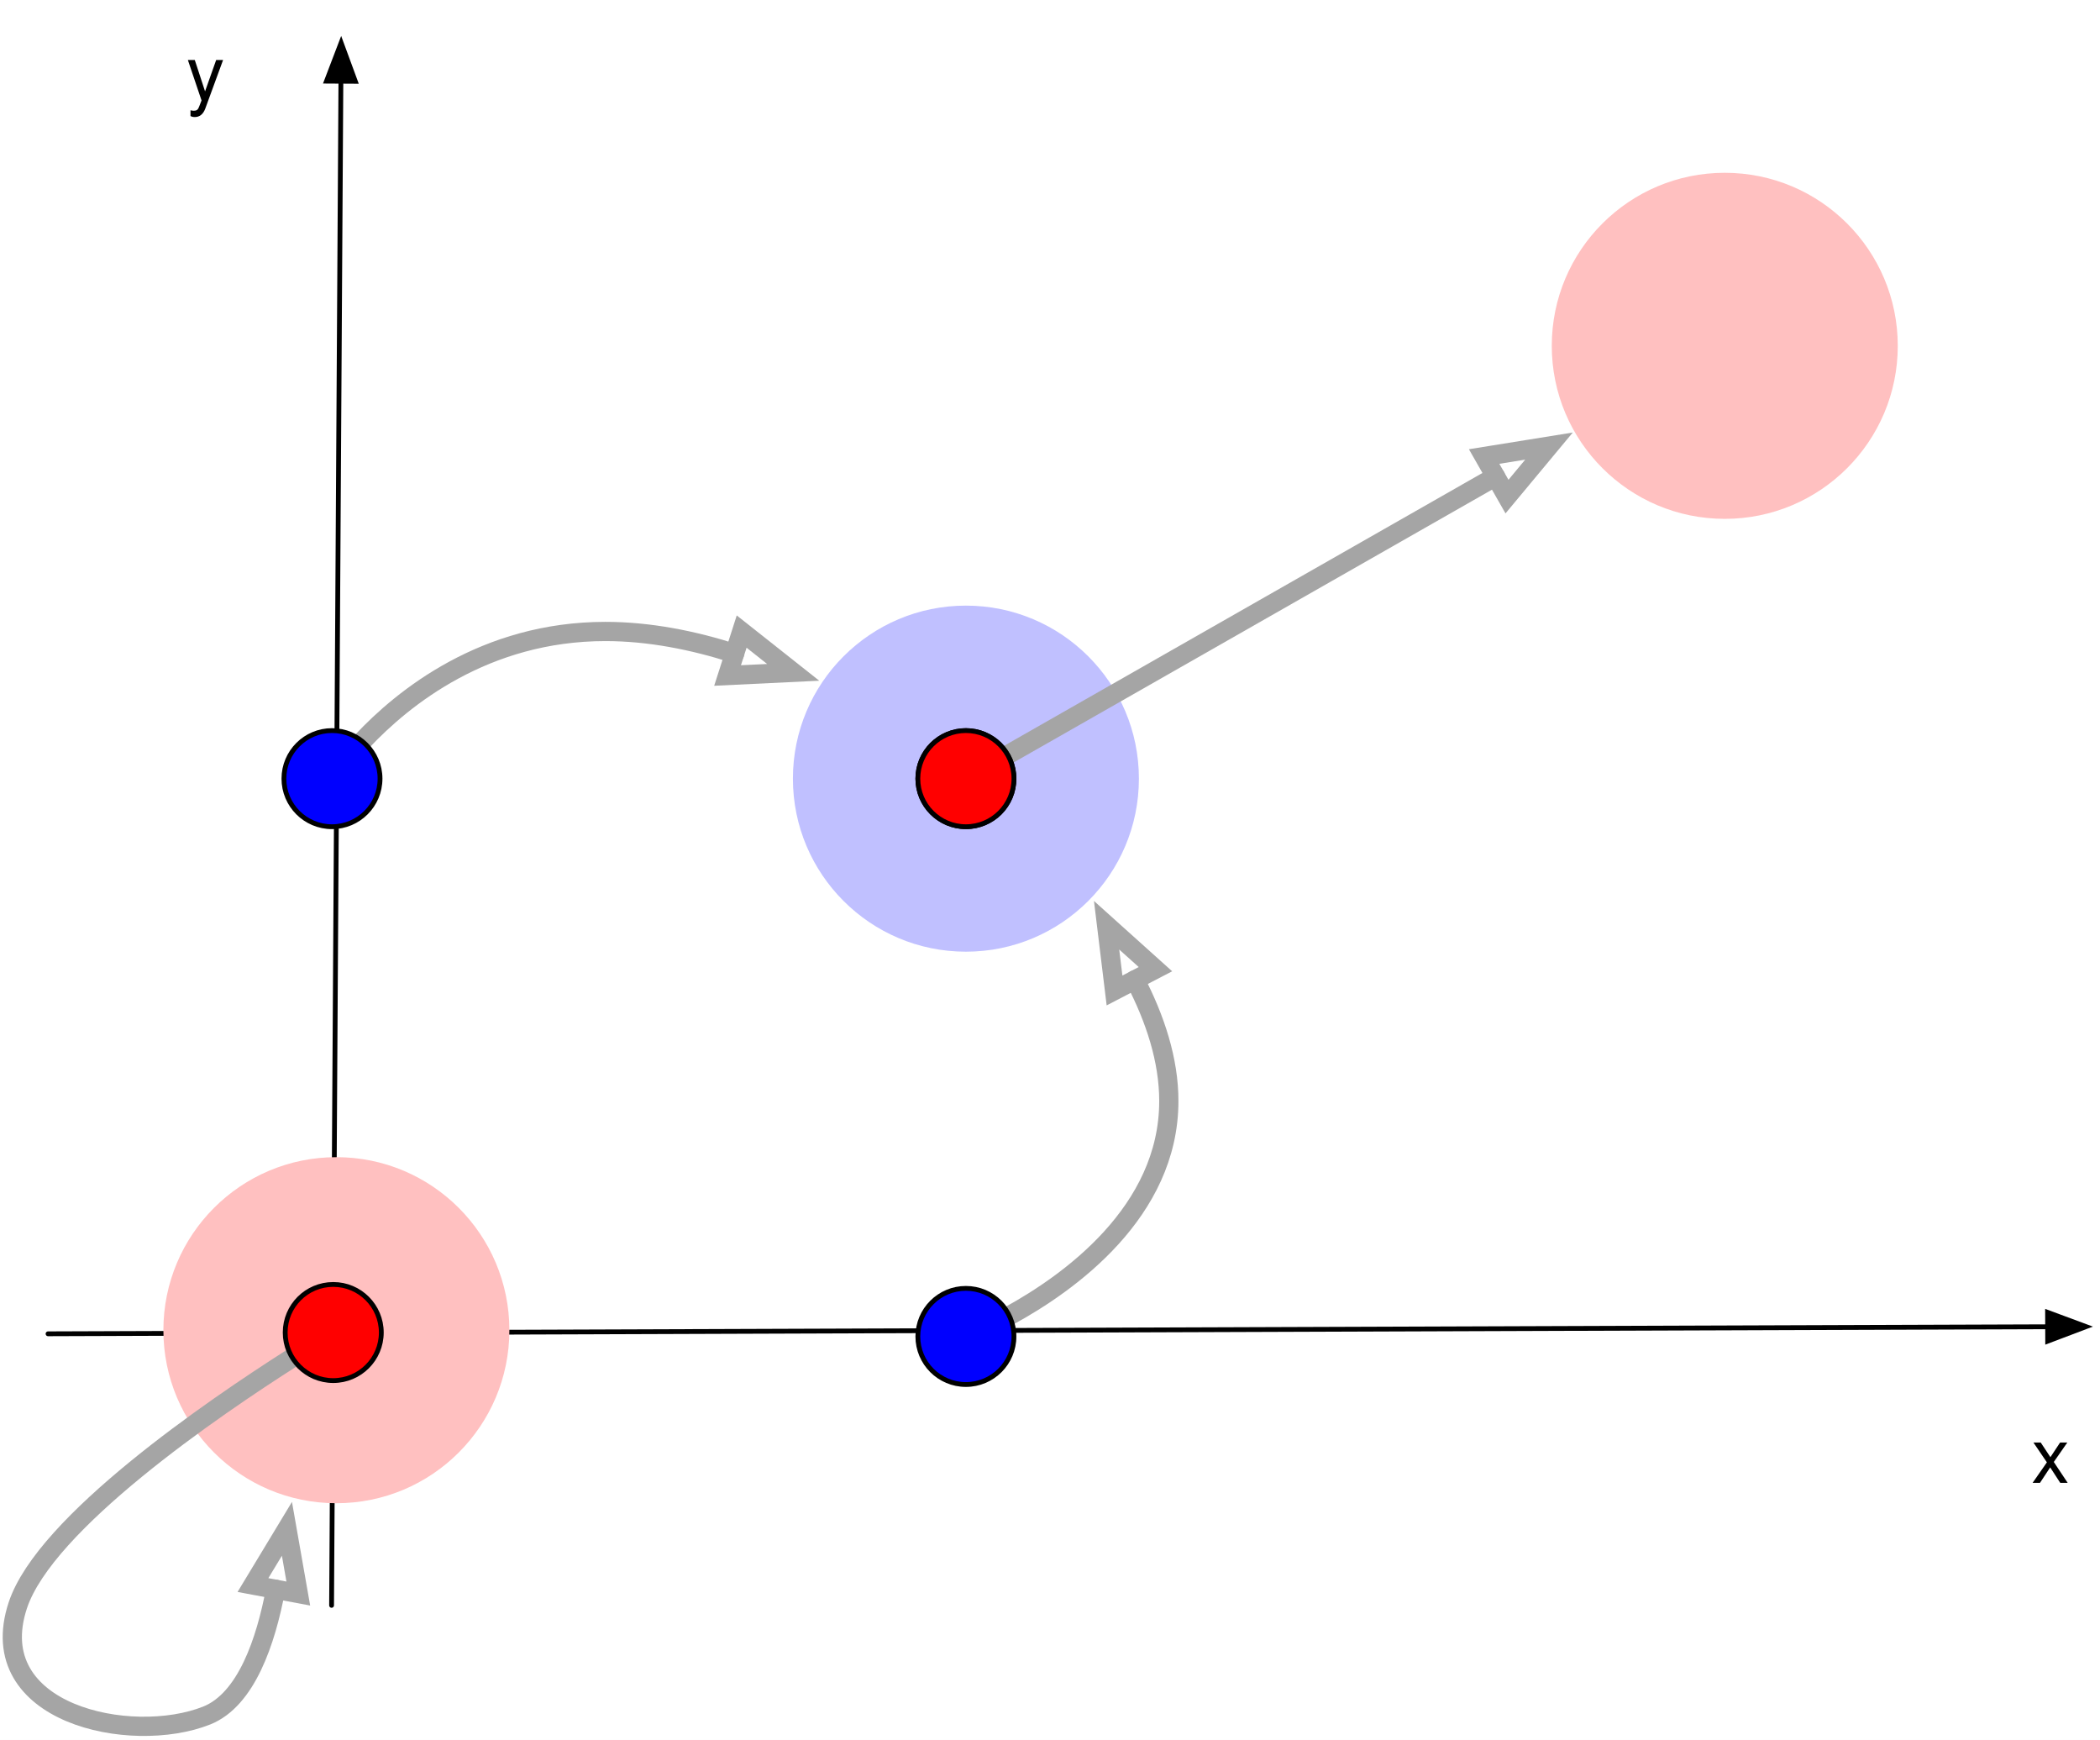
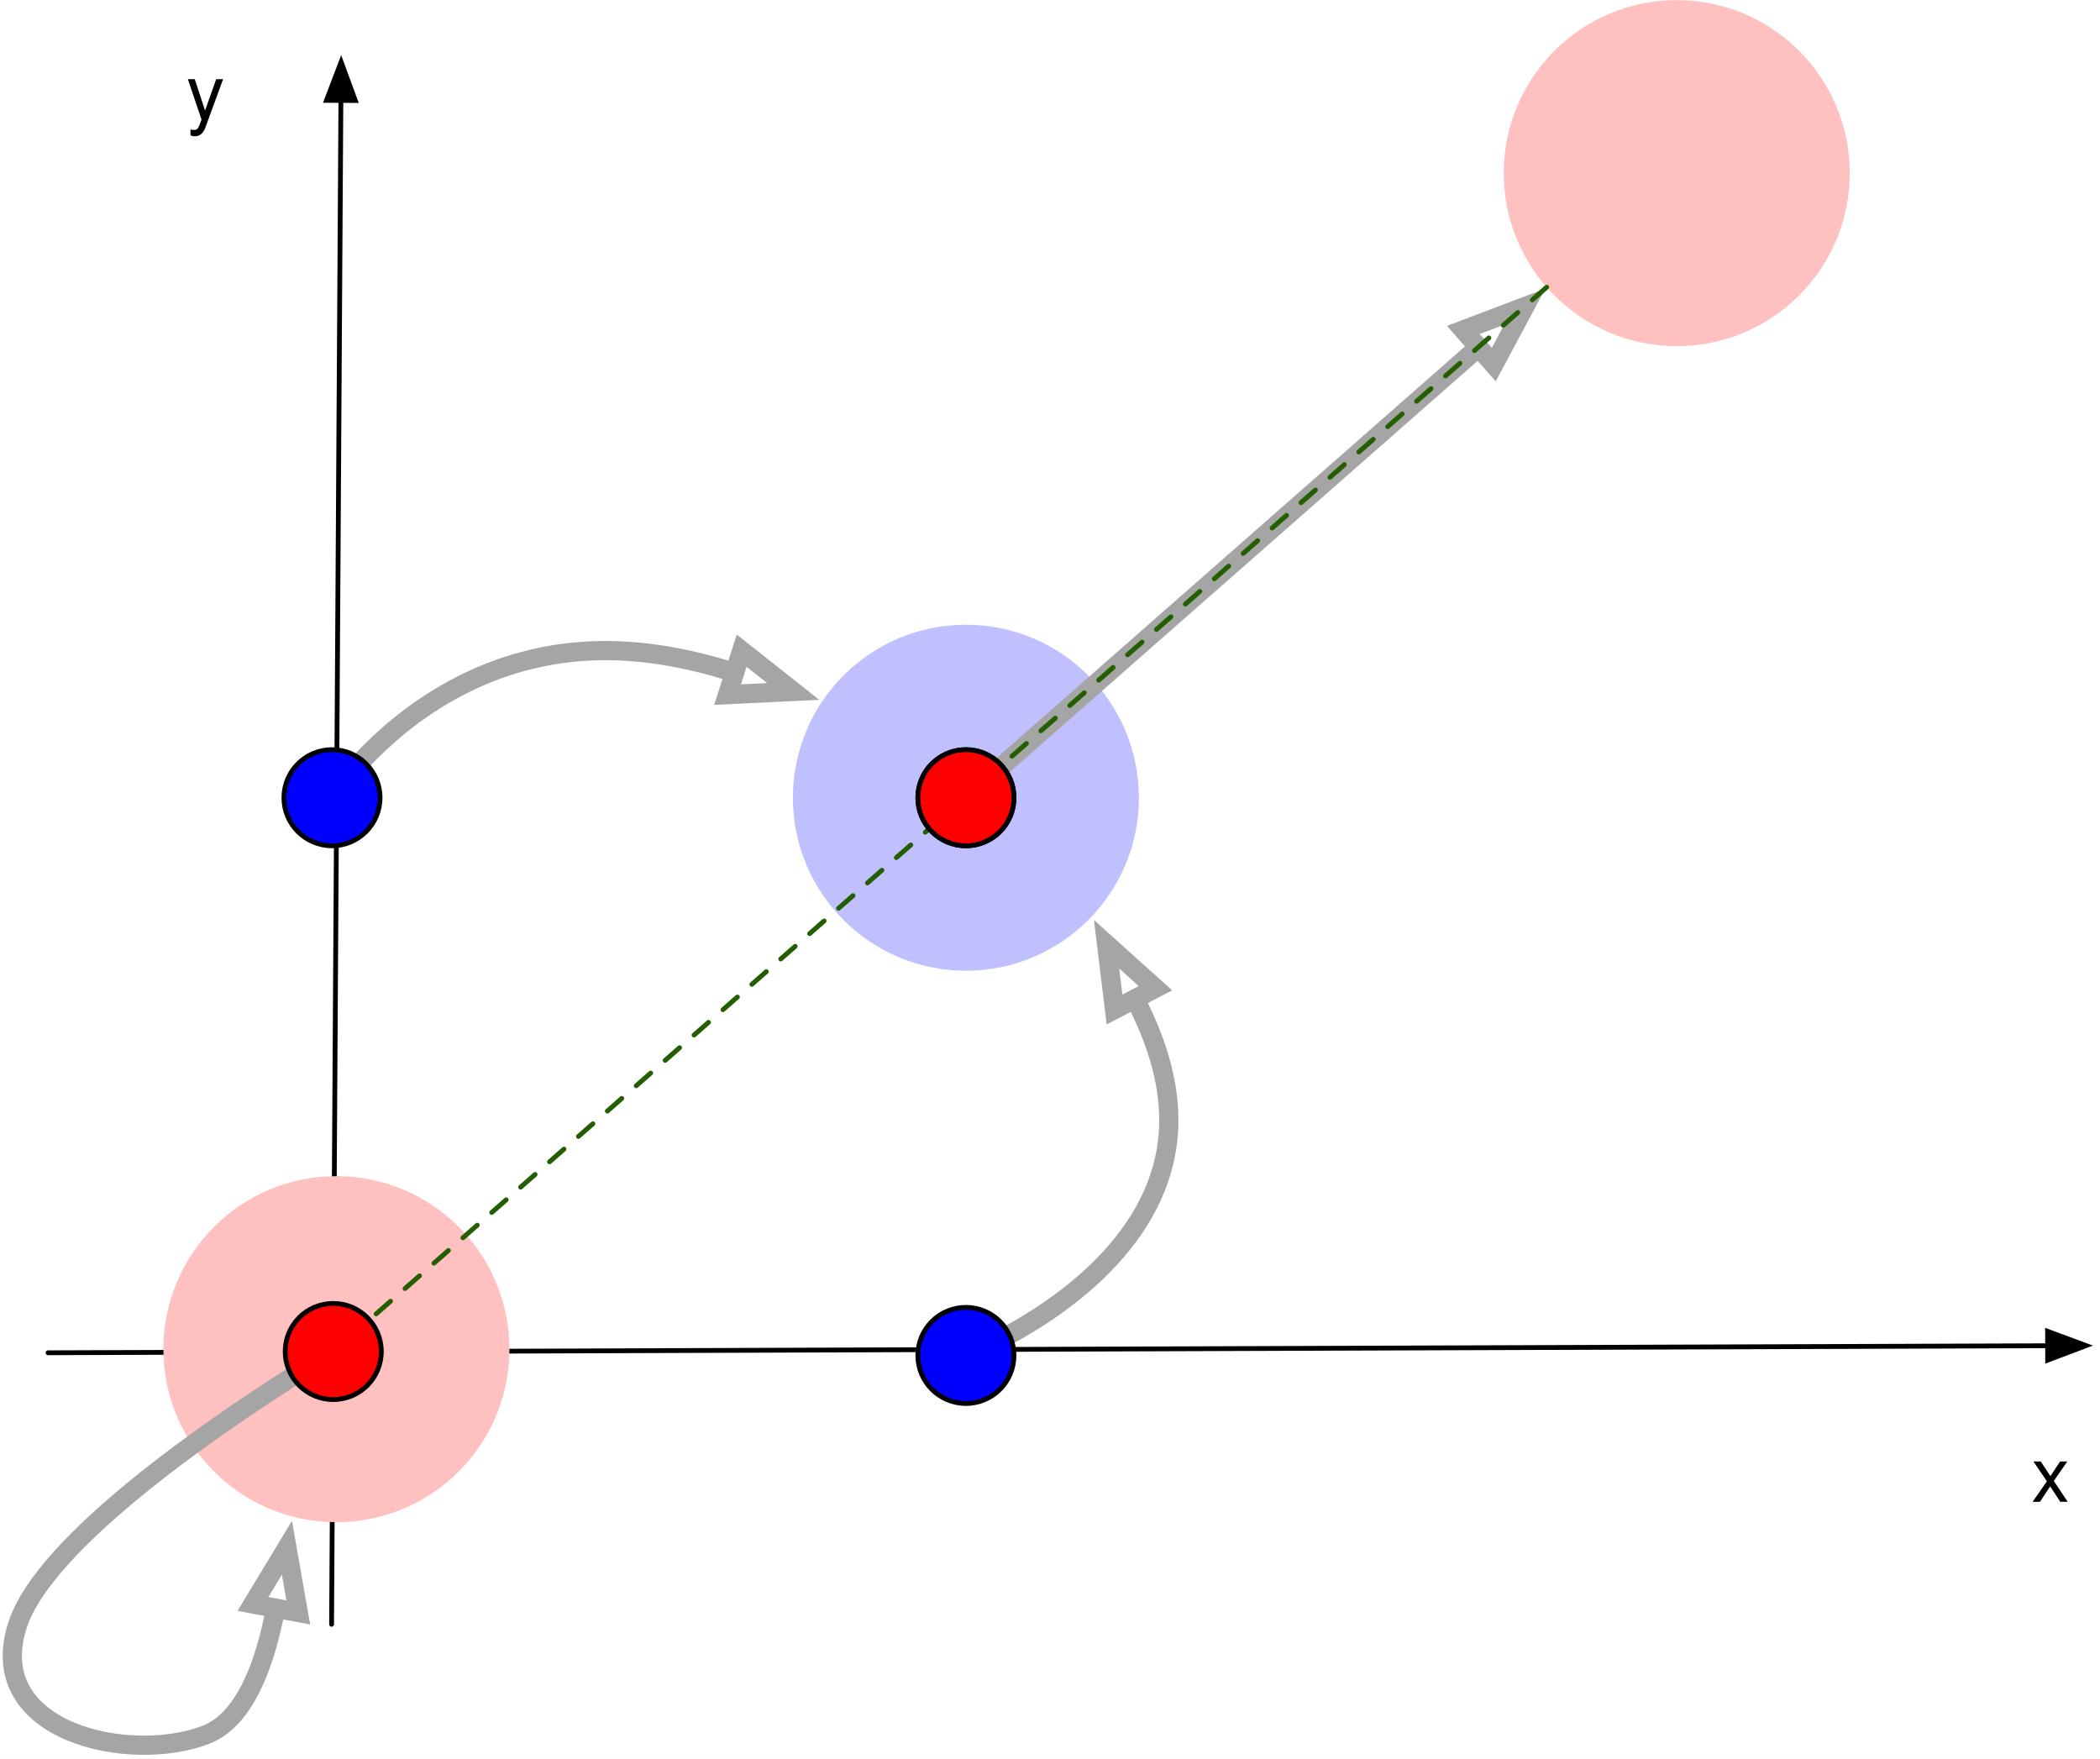
- <svg xmlns="http://www.w3.org/2000/svg" version="1.1" viewBox="169 208 437 362" width="437" height="362">
+ <svg xmlns="http://www.w3.org/2000/svg" version="1.1" viewBox="169 204 437 366" width="437" height="366">
  <defs>
    <marker orient="auto" overflow="visible" markerUnits="strokeWidth" id="FilledArrow_Marker" stroke-linejoin="miter" stroke-miterlimit="10" viewBox="-1 -4 10 8" markerWidth="10" markerHeight="8" color="black">
      <g>
        <path d="M 8 0 L 0 -3 L 0 3 Z" fill="currentColor" stroke="currentColor" stroke-width="1" />
      </g>
    </marker>
    <marker orient="auto" overflow="visible" markerUnits="strokeWidth" id="Arrow_Marker" stroke-linejoin="miter" stroke-miterlimit="10" viewBox="-1 -3 6 6" markerWidth="6" markerHeight="6" color="#a5a5a5">
      <g>
        <path d="M 3.2 0 L 0 -1.2 L 0 1.2 Z" fill="none" stroke="currentColor" stroke-width="1" />
      </g>
    </marker>
  </defs>
-   <g id="Canvas_2" stroke="none" fill="none" fill-opacity="1" stroke-opacity="1" stroke-dasharray="none">
-     <rect fill="white" x="169" y="208" width="437" height="362" />
+   <g id="Canvas_2" fill-opacity="1" stroke-opacity="1" stroke="none" fill="none" stroke-dasharray="none">
+     <rect fill="white" x="169" y="204" width="437" height="366" />
    <g id="Canvas_2_Layer_2">
      <g id="Line_4">
        <line x1="238" y1="542" x2="239.939" y2="224.9" marker-end="url(#FilledArrow_Marker)" stroke="black" stroke-linecap="round" stroke-linejoin="round" stroke-width="1" />
      </g>
      <g id="Line_5">
        <line x1="179" y1="485.5" x2="595.1" y2="484.035" marker-end="url(#FilledArrow_Marker)" stroke="black" stroke-linecap="round" stroke-linejoin="round" stroke-width="1" />
      </g>
      <g id="Graphic_10">
        <text transform="translate(591.712 501.5104)" fill="black">
          <tspan font-family="Helvetica Neue" font-size="16" fill="black" x="23270275e-20" y="15" xml:space="preserve">x</tspan>
        </text>
      </g>
      <g id="Graphic_11">
        <text transform="translate(207.7817 213.8672)" fill="black">
          <tspan font-family="Helvetica Neue" font-size="16" fill="black" x="0" y="15" xml:space="preserve">y</tspan>
        </text>
      </g>
    </g>
    <g id="Canvas_2_Layer_3">
      <g id="Graphic_17">
        <circle cx="239" cy="484.75" r="36" fill="#ffc0c0" />
      </g>
      <g id="Graphic_14">
        <circle cx="370" cy="370" r="36" fill="#c0c0ff" />
      </g>
      <g id="Graphic_13">
-         <circle cx="527.917" cy="279.95" r="36" fill="#ffc0c0" />
+         <circle cx="517.921" cy="240.027" r="36" fill="#ffc0c0" />
      </g>
      <g id="Line_18">
        <path d="M 379.025 481.736 C 391.428 474.954 412.227 460.14 412.227 437.066 C 412.227 428.544 409.389 419.933 405.185 411.853" marker-end="url(#Arrow_Marker)" stroke="#a5a5a5" stroke-linecap="round" stroke-linejoin="round" stroke-width="4" />
      </g>
      <g id="Line_19">
        <path d="M 244.373 362.226 C 252.875 353.154 269.91 339.379 294.977 339.379 C 304.109 339.379 313.258 341.207 321.87 343.971" marker-end="url(#Arrow_Marker)" stroke="#a5a5a5" stroke-linecap="round" stroke-linejoin="round" stroke-width="4" />
      </g>
      <g id="Line_20">
-         <line x1="378.689" y1="365.045" x2="480.219" y2="307.149" marker-end="url(#Arrow_Marker)" stroke="#a5a5a5" stroke-linecap="round" stroke-linejoin="round" stroke-width="4" />
+         <line x1="377.512" y1="363.399" x2="476.679" y2="276.265" marker-end="url(#Arrow_Marker)" stroke="#a5a5a5" stroke-linecap="round" stroke-linejoin="round" stroke-width="4" />
      </g>
      <g id="Line_21">
        <path d="M 229.835 490.485 C 213.393 500.941 178.379 524.83 172.703 542 C 165.24 564.576 196.24 571.194 212.004 564.922 C 220.234 561.647 224.325 549.51 226.356 538.656" marker-end="url(#Arrow_Marker)" stroke="#a5a5a5" stroke-linecap="round" stroke-linejoin="round" stroke-width="4" />
+       </g>
+       <g id="Line_22">
+         <line x1="490.855" y1="263.766" x2="245.866" y2="478.639" stroke="#235e00" stroke-linecap="round" stroke-linejoin="round" stroke-dasharray="4.0,4.0" stroke-width="1" />
      </g>
    </g>
    <g id="Canvas_2_Layer_1">
      <g id="Graphic_6">
        <circle cx="238.347" cy="485.233" r="10" fill="red" />
        <circle cx="238.347" cy="485.233" r="10" stroke="black" stroke-linecap="round" stroke-linejoin="round" stroke-width="1" />
      </g>
      <g id="Graphic_7">
        <circle cx="370" cy="486.05" r="10" fill="blue" />
        <circle cx="370" cy="486.05" r="10" stroke="black" stroke-linecap="round" stroke-linejoin="round" stroke-width="1" />
      </g>
      <g id="Graphic_8">
        <circle cx="238.083" cy="370" r="10" fill="blue" />
        <circle cx="238.083" cy="370" r="10" stroke="black" stroke-linecap="round" stroke-linejoin="round" stroke-width="1" />
      </g>
      <g id="Graphic_9">
        <circle cx="370" cy="370" r="10" fill="red" />
        <circle cx="370" cy="370" r="10" stroke="black" stroke-linecap="round" stroke-linejoin="round" stroke-width="1" />
      </g>
      <g id="Graphic_16">
        <circle cx="370" cy="370" r="10" fill="red" />
        <circle cx="370" cy="370" r="10" stroke="black" stroke-linecap="round" stroke-linejoin="round" stroke-width="1" />
      </g>
    </g>
  </g>
</svg>
